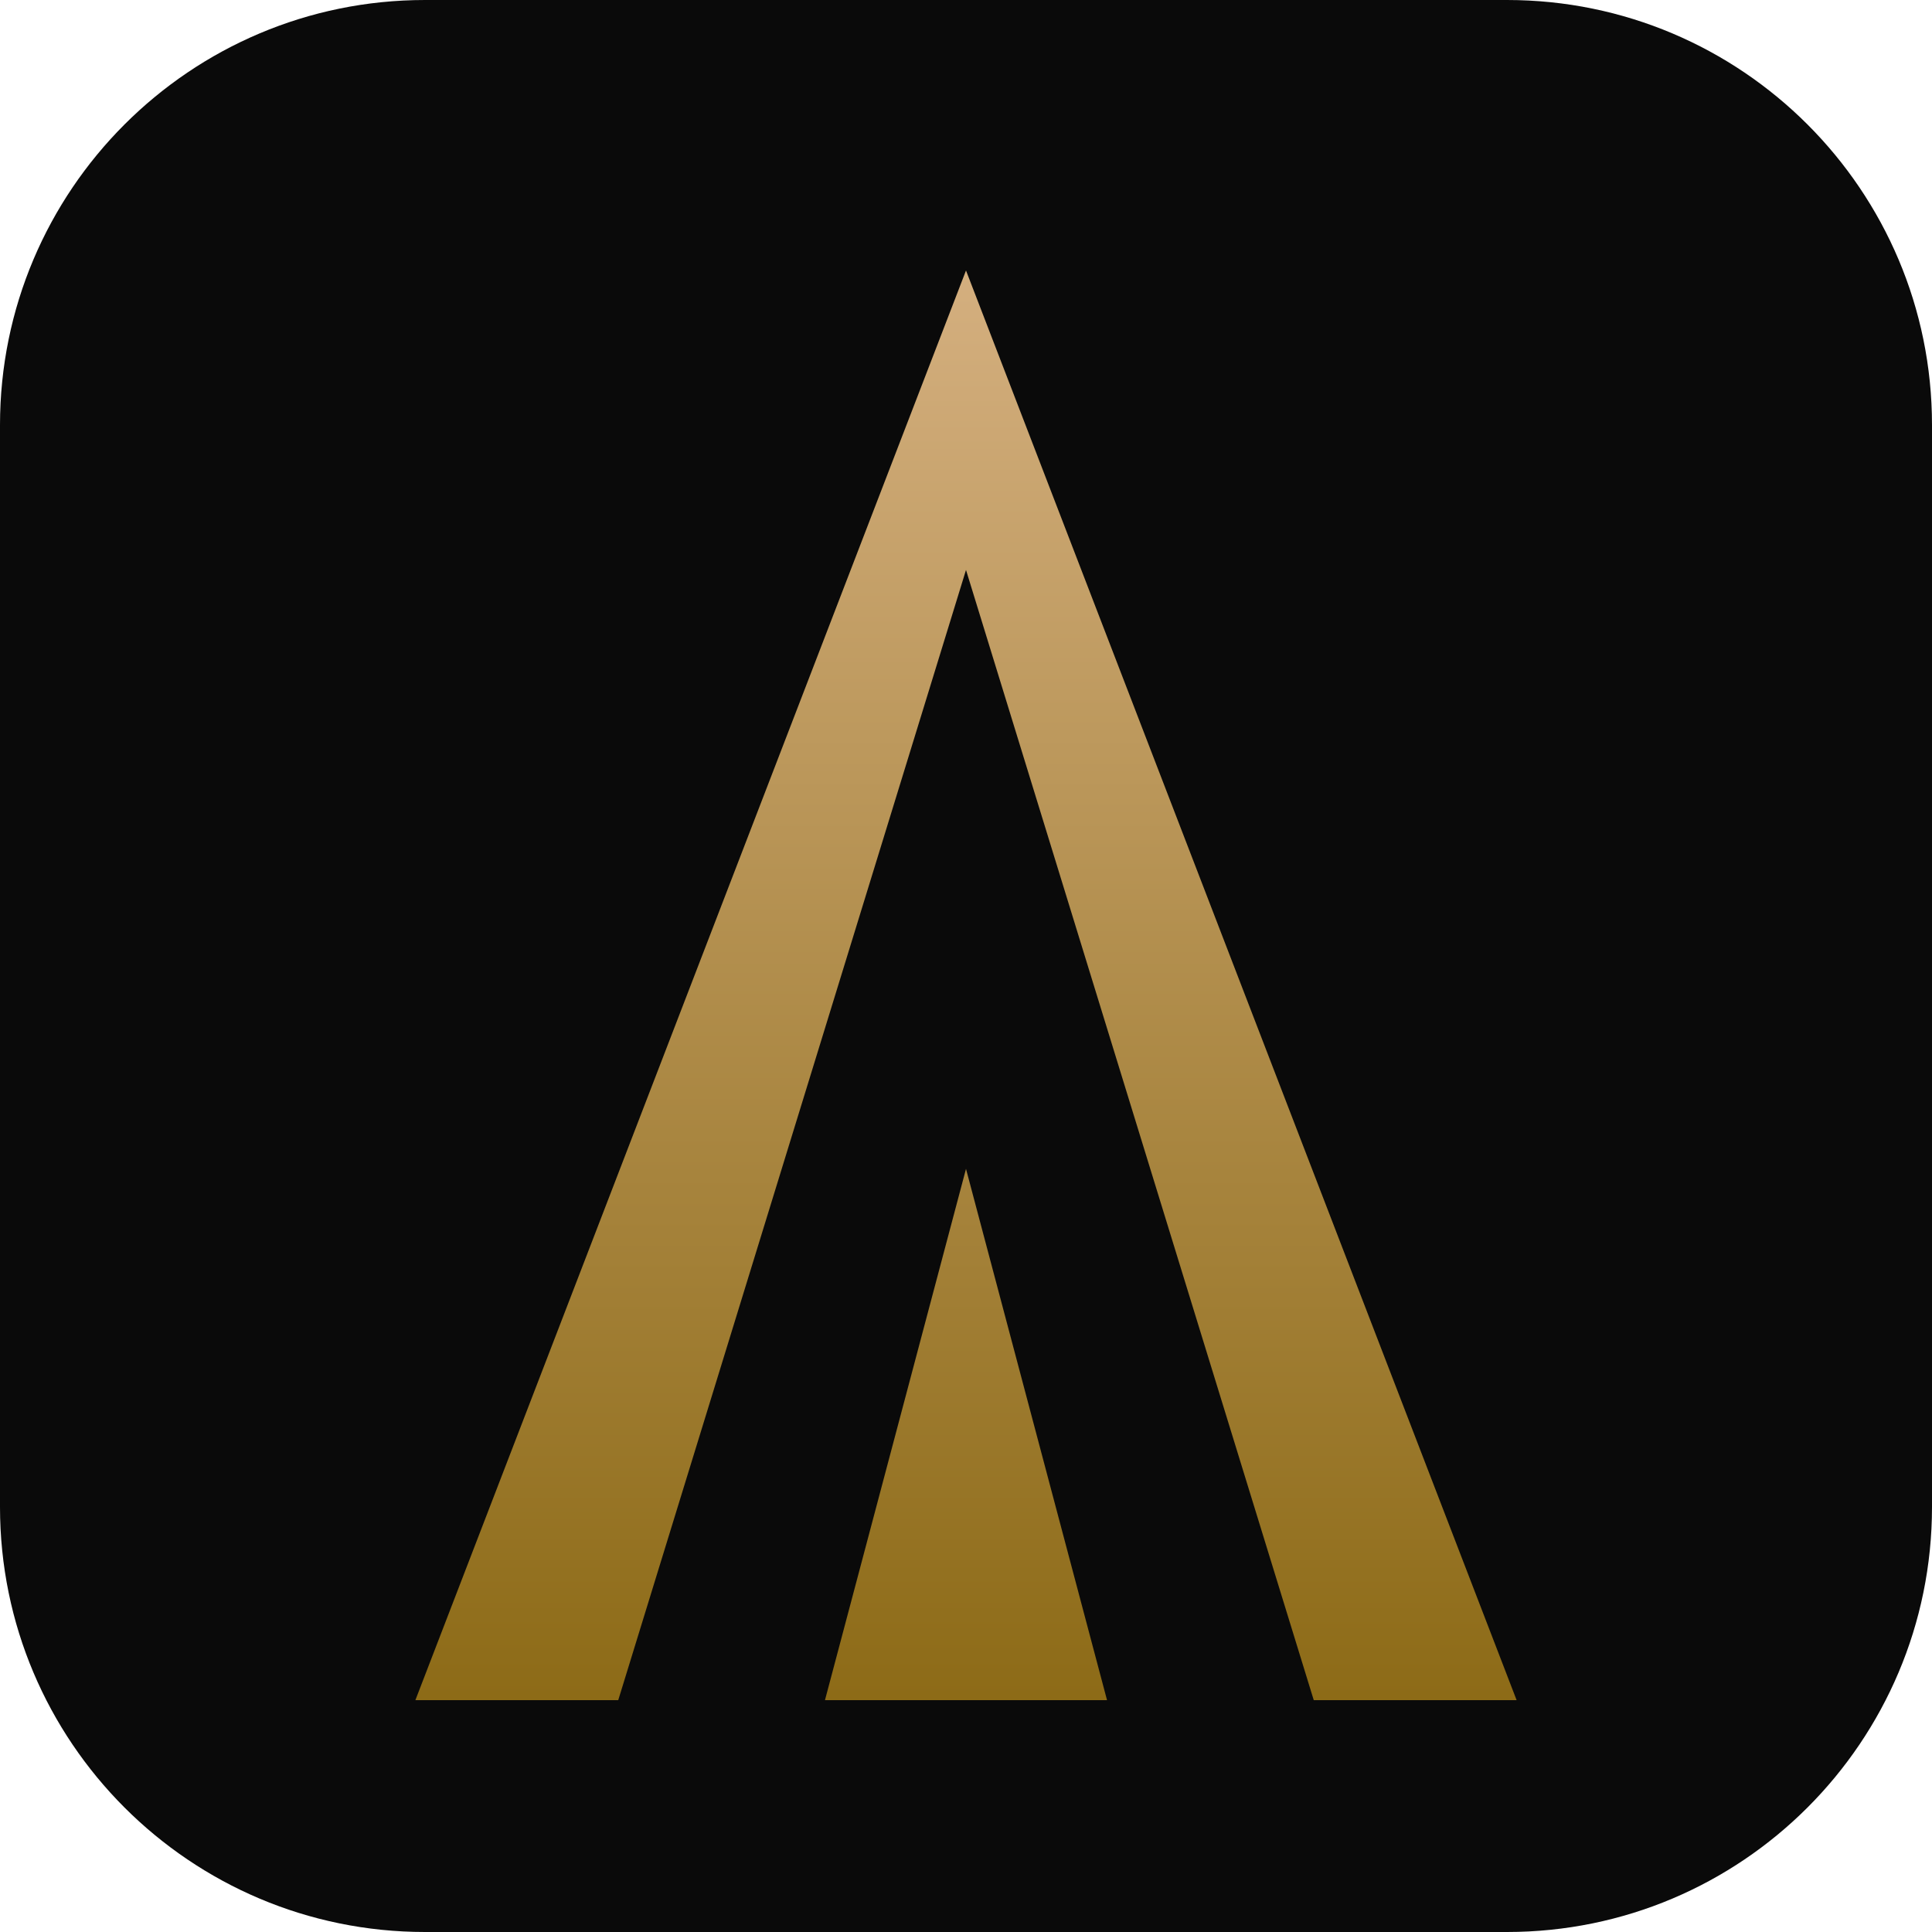
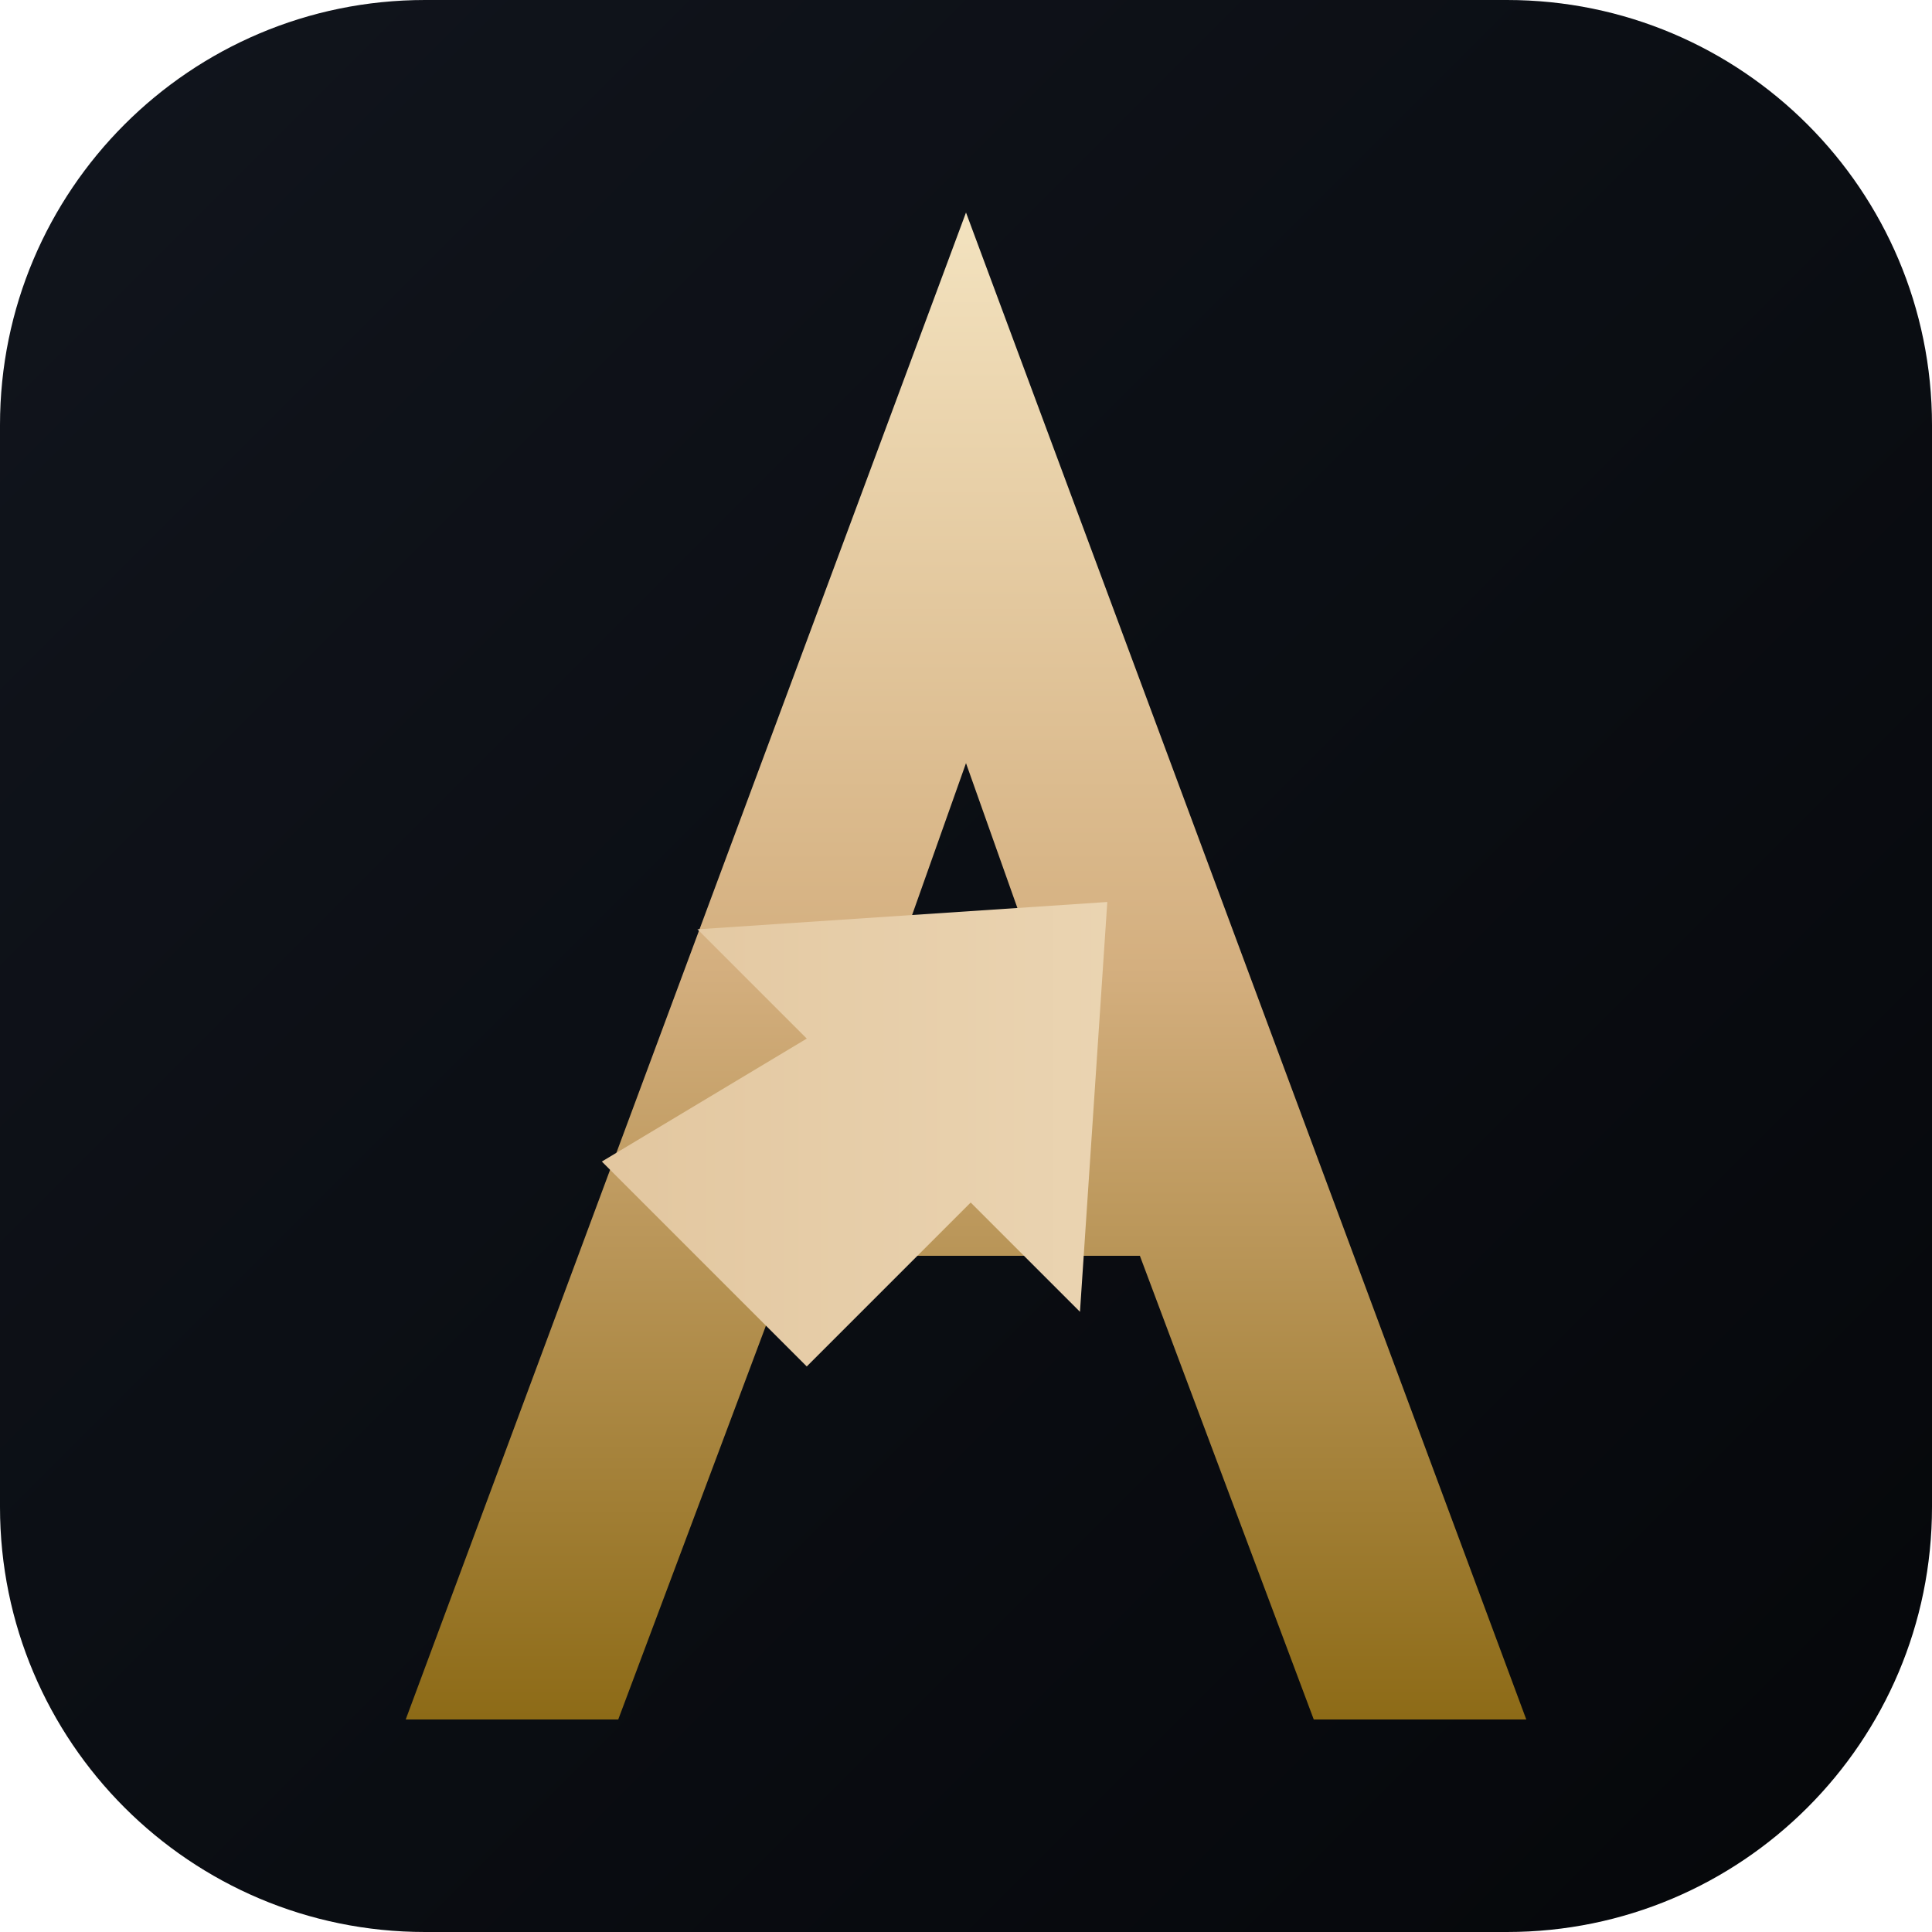
<svg xmlns="http://www.w3.org/2000/svg" viewBox="0 0 100 100">
-   <rect width="100" height="100" rx="22" fill="#0A0A0A" />
  <defs>
-     <linearGradient id="g" x1="50" y1="14" x2="50" y2="90" gradientUnits="userSpaceOnUse">
-       <stop offset="0%" stop-color="#D4AF7F" />
+     <linearGradient id="bg" x1="0" y1="0" x2="100" y2="100" gradientUnits="userSpaceOnUse">
+       <stop offset="0%" stop-color="#11151D" />
+       <stop offset="100%" stop-color="#05070A" />
+     </linearGradient>
+     <linearGradient id="gold" x1="50" y1="10" x2="50" y2="90" gradientUnits="userSpaceOnUse">
+       <stop offset="0%" stop-color="#F4E4C1" />
+       <stop offset="50%" stop-color="#D4AF7F" />
      <stop offset="100%" stop-color="#8B6914" />
    </linearGradient>
+     <linearGradient id="arrow" x1="0" y1="100" x2="100" y2="0" gradientUnits="userSpaceOnUse">
+       <stop offset="0%" stop-color="#D4AF7F" />
+       <stop offset="100%" stop-color="#FFF6E0" />
+     </linearGradient>
  </defs>
-   <path fill-rule="evenodd" clip-rule="evenodd" fill="url(#g)" d="M50 14 L21.5 88 L32 88 L50 29.5 L68 88 L78.5 88 L50 14 Z M50 60.5 L42.7 88 L57.3 88 Z" />
+   <rect width="100" height="100" rx="22" fill="url(#bg)" />
+   <path fill="url(#gold)" d="M50 11 L21 89 L32 89 L41 65 L59 65 L68 89 L79 89 Z M44.5 55 L50 39.5 L55.5 55 Z" />
+   <path fill="url(#arrow)" d="M37 70 L52 70 L52 58 L60 58 L46 42 L32 58 L40 58 Z" transform="rotate(45 46 58)" />
</svg>
